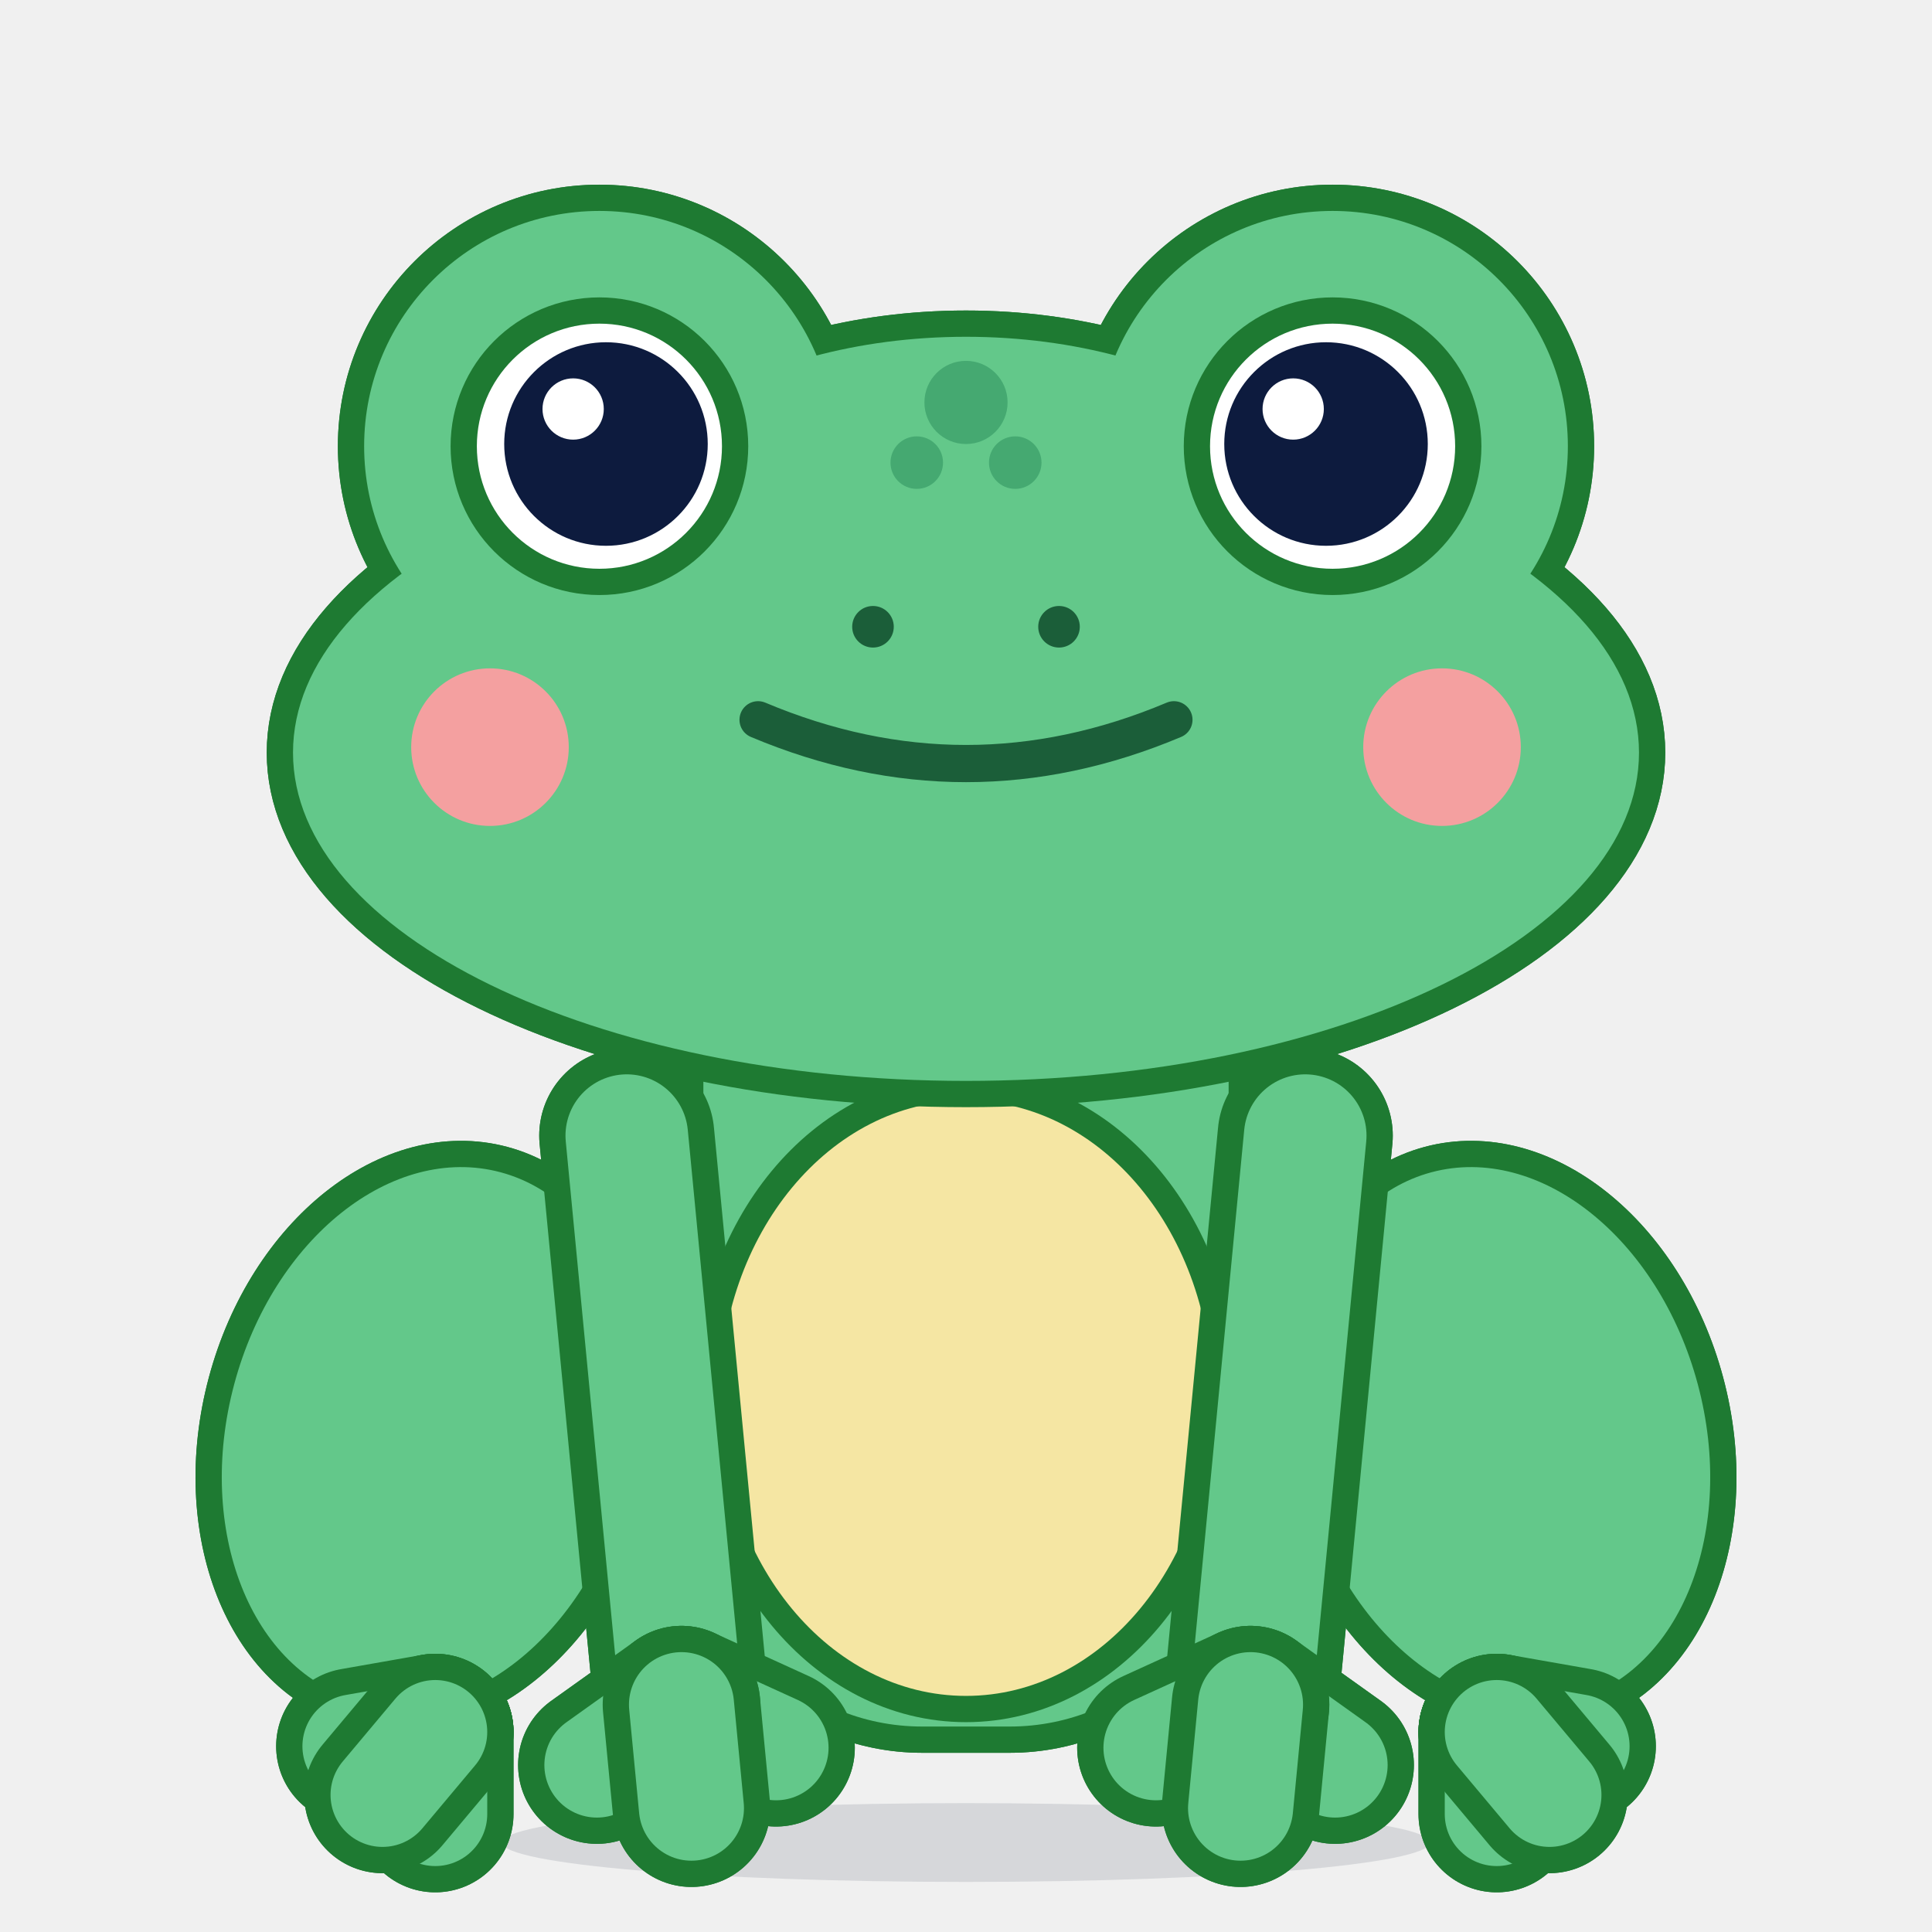
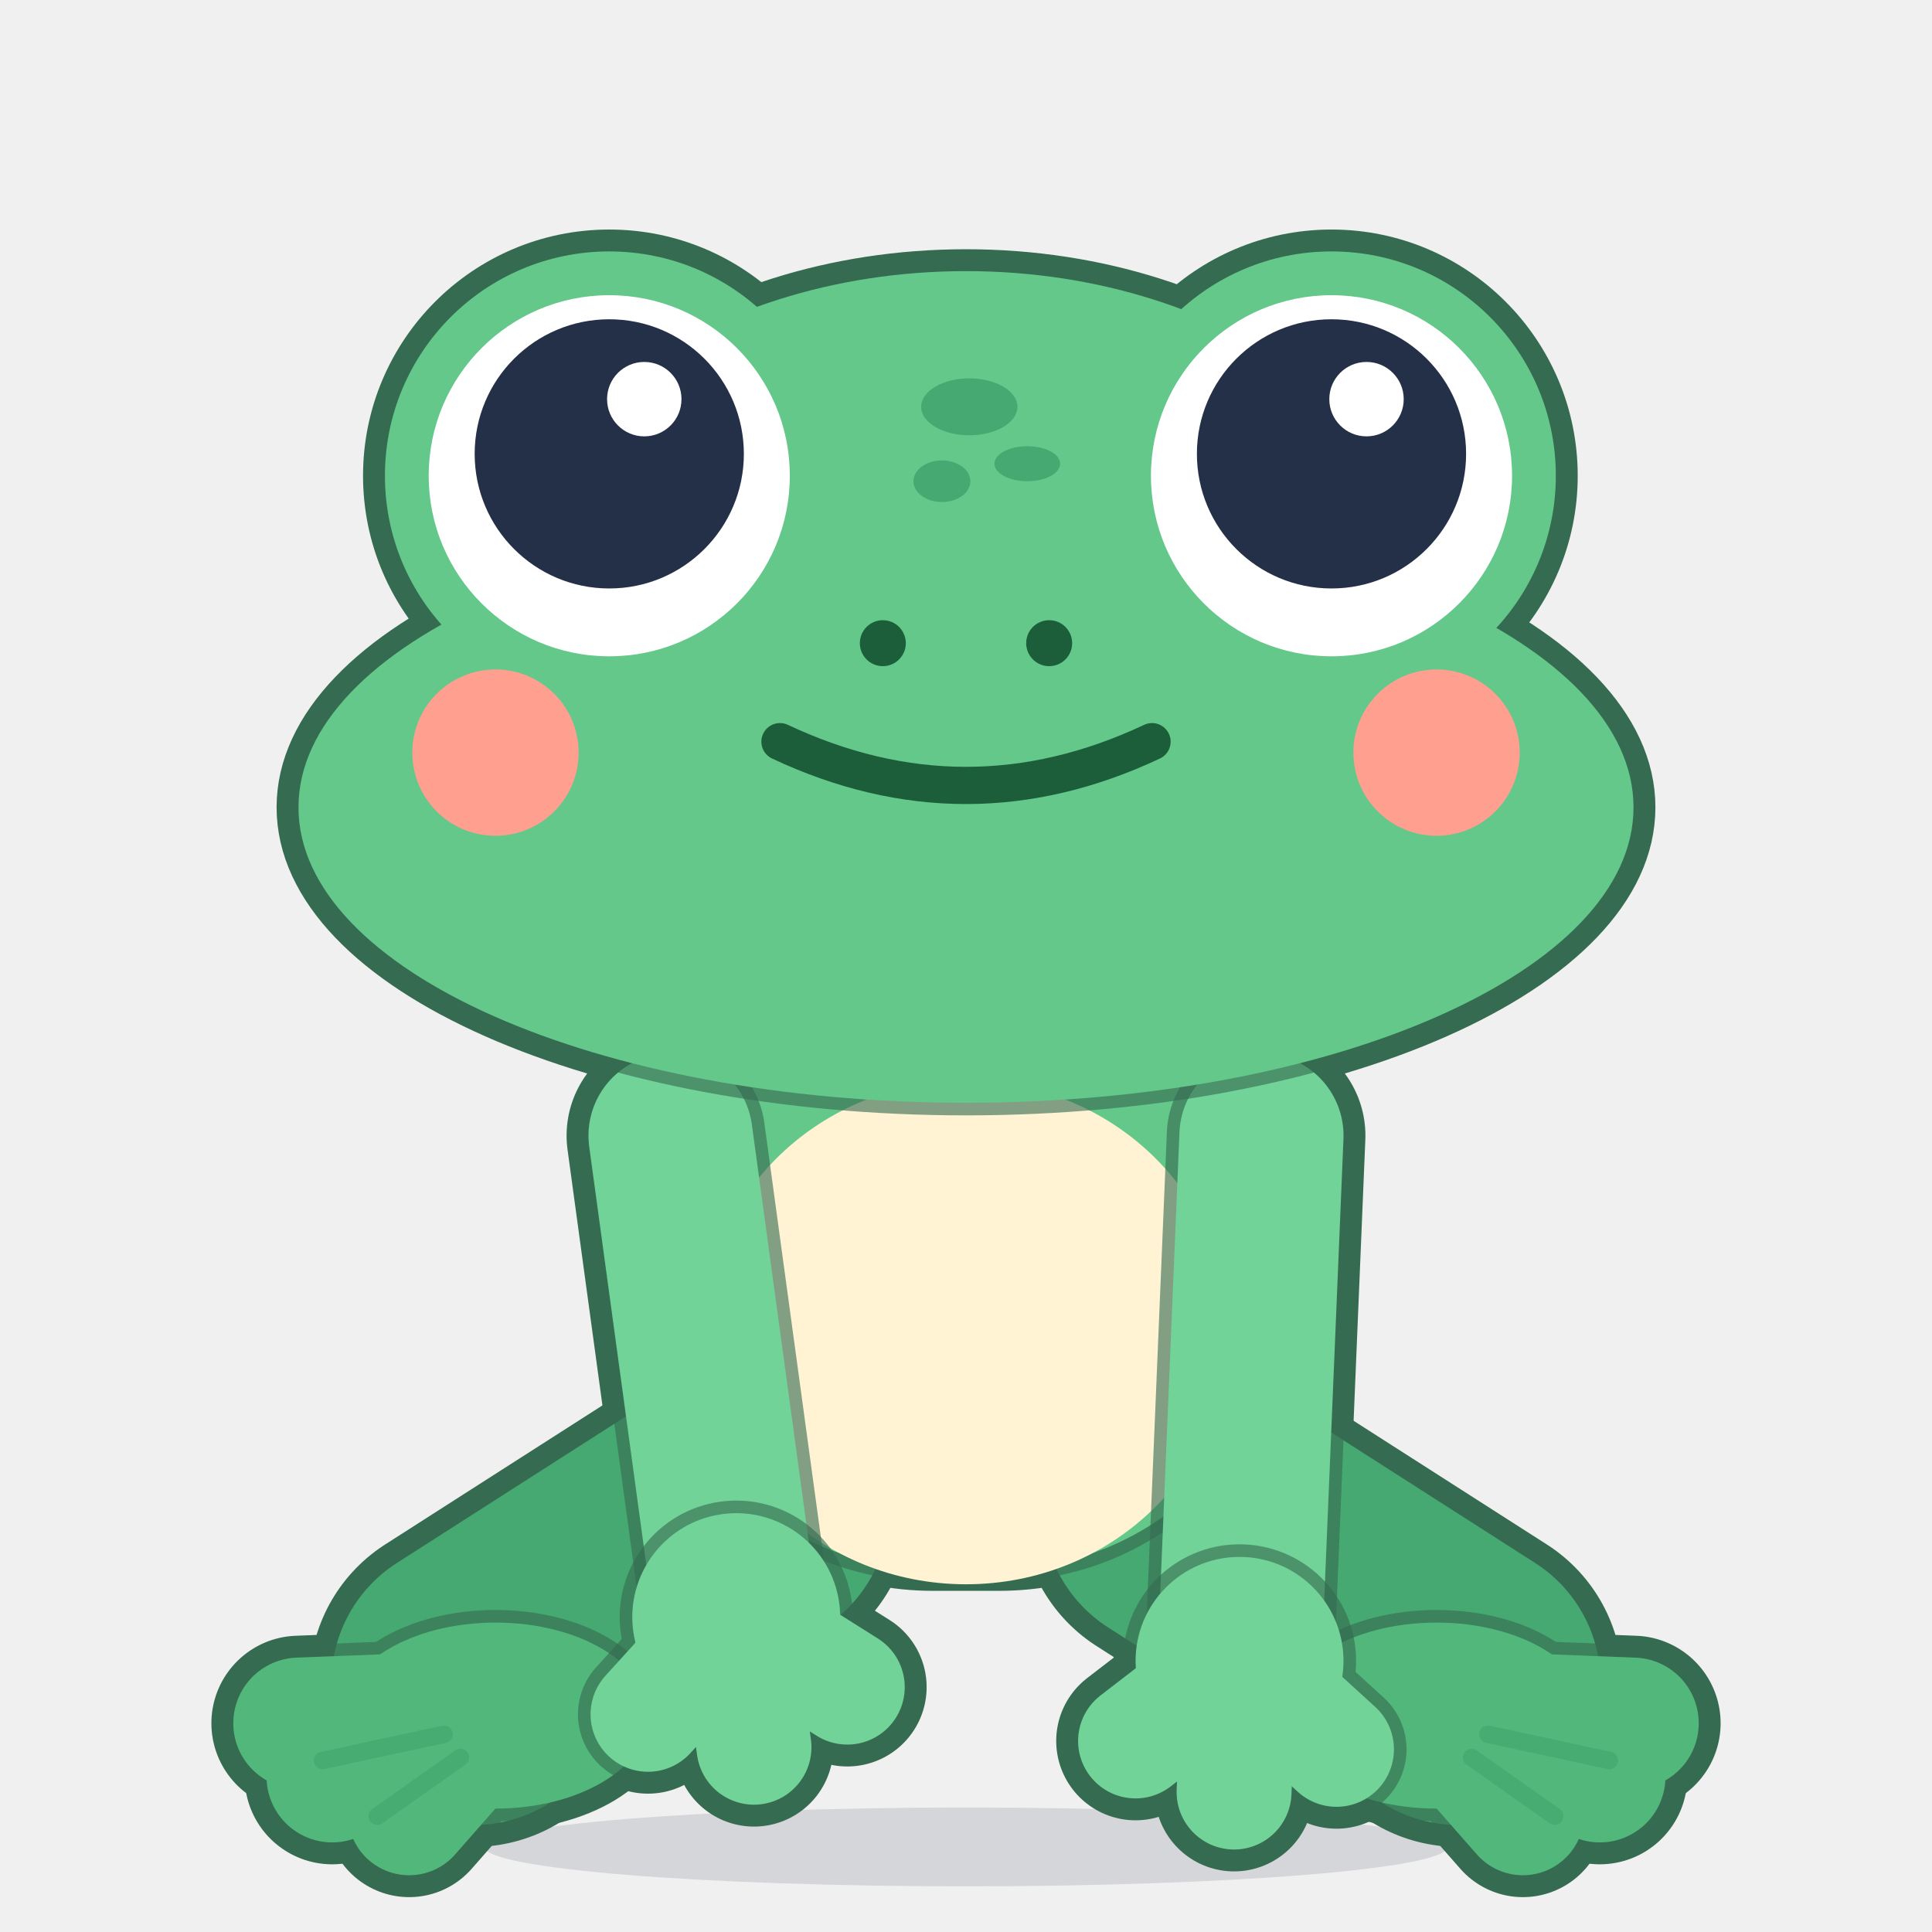
<svg xmlns="http://www.w3.org/2000/svg" viewBox="0 0 512 512" width="512" height="512">
  <g transform="translate(38.5 22.55) scale(2.9)">
    <g id="hop-root">
      <g id="shadow">
-         <ellipse cx="75" cy="160.60" rx="42.4" ry="3.6" fill="#243047" opacity="0.132" />
+         <ellipse cx="75" cy="161.00" rx="44" ry="3.6" fill="#243047" opacity="0.140" />
      </g>
-       <g id="hop-figure" transform="translate(0 6) translate(75 100) rotate(0) translate(-75 -100)">
-         <g id="hop-silhouette" fill="#1E7A32" stroke="#1E7A32" stroke-linejoin="round" stroke-linecap="round">
-           <path d="M 43.87 122.29 C 40.3 135.62 29.4 144.29 19.53 141.65 C 9.66 139 4.56 126.05 8.13 112.71 C 11.7 99.38 22.6 90.71 32.47 93.35 C 42.34 96 47.44 108.95 43.87 122.29 Z" stroke-width="4.8" />
-           <path d="M 26.5 144.5 L 26.5 152" fill="none" stroke-width="14.3" />
-           <path d="M 26.5 144.5 L 19.11 145.8" fill="none" stroke-width="14.3" />
-           <path d="M 26.5 144.5 L 21.68 150.25" fill="none" stroke-width="14.3" />
-           <path d="M 141.87 112.71 C 145.44 126.05 140.34 139 130.47 141.65 C 120.6 144.29 109.7 135.62 106.13 122.29 C 102.56 108.95 107.66 96 117.53 93.35 C 127.4 90.71 138.3 99.38 141.87 112.71 Z" stroke-width="4.8" />
-           <path d="M 123.5 144.5 L 123.5 152" fill="none" stroke-width="14.3" />
-           <path d="M 123.5 144.5 L 130.89 145.8" fill="none" stroke-width="14.3" />
-           <path d="M 123.5 144.5 L 128.32 150.25" fill="none" stroke-width="14.3" />
-           <path d="M 51 70 H 99 V 124 A 20 20 0 0 1 79 144 H 71 A 20 20 0 0 1 51 124 Z" stroke-width="4.8" />
-           <path d="M 44 90 L 49 142" fill="none" stroke-width="16" />
-           <path d="M 106 90 L 101 142" fill="none" stroke-width="16" />
-           <path d="M 49 142 L 57.64 145.94" fill="none" stroke-width="14.4" />
-           <path d="M 49 142 L 41.27 147.52" fill="none" stroke-width="14.4" />
-           <path d="M 49 142 L 49.91 151.46" fill="none" stroke-width="14.4" />
-           <path d="M 101 142 L 108.73 147.52" fill="none" stroke-width="14.4" />
-           <path d="M 101 142 L 92.36 145.94" fill="none" stroke-width="14.4" />
-           <path d="M 101 142 L 100.09 151.46" fill="none" stroke-width="14.4" />
+       <g id="hop-figure" transform="translate(0 10) translate(75 100) rotate(0) translate(-75 -100)">
+         <g id="hop-silhouette" fill="#356B50" stroke="#356B50" stroke-linejoin="round" stroke-linecap="round">
+           <g transform="translate(55 120) rotate(147.38)">
+             <path d="M 0 0 L 29.68 0" fill="none" stroke-width="30" />
+             <g transform="translate(29.68 0) rotate(-147.38) translate(2 3)">
+               <path d="M 14 0 C 14 4.69 7.73 8.5 0 8.5 C -7.73 8.5 -14 4.69 -14 0 C -14 -4.69 -7.73 -8.5 0 -8.5 C 7.73 -8.5 14 -4.69 14 0 Z" stroke-width="4" />
+               <path d="M 0 0 L -17.96 0.7" fill="none" stroke-width="16" />
+               <path d="M 0 0 L -14.92 5.59" fill="none" stroke-width="16" />
+               <path d="M 0 0 L -7.89 8.99" fill="none" stroke-width="15.2" />
+             </g>
+           </g>
+           <g transform="translate(95 120) rotate(32.62)">
+             <path d="M 0 0 L 29.68 0" fill="none" stroke-width="30" />
+             <g transform="translate(29.68 0) rotate(-32.62) translate(-2 3)">
+               <path d="M 14 0 C 14 4.69 7.73 8.5 0 8.5 C -7.73 8.5 -14 4.69 -14 0 C -14 -4.69 -7.73 -8.5 0 -8.5 C 7.73 -8.5 14 -4.69 14 0 Z" stroke-width="4" />
+               <path d="M 0 0 L 17.96 0.7" fill="none" stroke-width="16" />
+               <path d="M 0 0 L 14.92 5.59" fill="none" stroke-width="16" />
+               <path d="M 0 0 L 7.89 8.99" fill="none" stroke-width="15.2" />
+             </g>
+           </g>
+           <path d="M 46 59.4 H 104 V 99.6 A 26 26 0 0 1 78 125.6 H 72 A 26 26 0 0 1 46 99.6 Z" stroke-width="4" />
+           <g transform="translate(48 86) rotate(82.23)">
+             <path d="M 0 0 L 44.41 0" fill="none" stroke-width="19" />
+             <g transform="translate(44.41 0)">
+               <path d="M 9.5 0 C 9.5 5.25 5.25 9.5 0 9.5 C -5.25 9.5 -9.5 5.25 -9.5 0 C -9.5 -5.25 -5.25 -9.5 0 -9.5 C 5.25 -9.5 9.5 -5.25 9.5 0 Z" stroke-width="4" />
+               <path d="M 0 0 L 7.71 -9.19" fill="none" stroke-width="14.5" />
+               <path d="M 0 0 L 12 0" fill="none" stroke-width="14.5" />
+               <path d="M 0 0 L 7.71 9.19" fill="none" stroke-width="14.5" />
+             </g>
+           </g>
+           <g transform="translate(102 86) rotate(92.39)">
+             <path d="M 0 0 L 48.04 0" fill="none" stroke-width="19" />
+             <g transform="translate(48.04 0)">
+               <path d="M 9.5 0 C 9.5 5.25 5.25 9.5 0 9.5 C -5.25 9.5 -9.5 5.25 -9.5 0 C -9.5 -5.25 -5.25 -9.5 0 -9.5 C 5.25 -9.5 9.5 -5.25 9.5 0 Z" stroke-width="4" />
+               <path d="M 0 0 L 7.71 -9.19" fill="none" stroke-width="14.5" />
+               <path d="M 0 0 L 12 0" fill="none" stroke-width="14.5" />
+               <path d="M 0 0 L 7.71 9.19" fill="none" stroke-width="14.5" />
+             </g>
+           </g>
          <g transform="rotate(0 75 50)">
-             <path d="M 111 40 C 111 52.7 94.88 63 75 63 C 55.12 63 39 52.7 39 40 C 39 27.3 55.12 17 75 17 C 94.88 17 111 27.3 111 40 Z M 136.5 55 C 136.5 71.57 108.97 85 75 85 C 41.03 85 13.5 71.57 13.5 55 C 13.5 38.43 41.03 25 75 25 C 108.97 25 136.5 38.43 136.5 55 Z M 63 27 C 63 38.87 53.37 48.5 41.5 48.5 C 29.63 48.5 20 38.87 20 27 C 20 15.13 29.63 5.5 41.5 5.5 C 53.37 5.5 63 15.13 63 27 Z M 130 27 C 130 38.87 120.37 48.5 108.5 48.5 C 96.63 48.5 87 38.87 87 27 C 87 15.13 96.63 5.5 108.5 5.5 C 120.37 5.5 130 15.13 130 27 Z" stroke-width="4.8" />
+             <path d="M 119 40 C 119 58.23 99.3 73 75 73 C 50.7 73 31 58.23 31 40 C 31 21.77 50.7 7 75 7 C 99.3 7 119 21.77 119 40 Z M 136 56 C 136 70.91 108.69 83 75 83 C 41.31 83 14 70.91 14 56 C 14 41.09 41.31 29 75 29 C 108.69 29 136 41.09 136 56 Z M 62.9 25.7 C 62.9 37.02 53.72 46.2 42.4 46.2 C 31.08 46.2 21.9 37.02 21.9 25.7 C 21.9 14.38 31.08 5.2 42.4 5.2 C 53.72 5.2 62.9 14.38 62.9 25.7 Z M 128.9 25.7 C 128.9 37.02 119.72 46.2 108.4 46.2 C 97.08 46.2 87.9 37.02 87.9 25.7 C 87.9 14.38 97.08 5.2 108.4 5.2 C 119.72 5.2 128.9 14.38 128.9 25.7 Z" stroke-width="4" />
          </g>
        </g>
-         <g id="left-leg">
-           <g fill="#1E7A32" stroke="#1E7A32" stroke-linejoin="round" stroke-linecap="round">
-             <path d="M 43.87 122.29 C 40.3 135.62 29.4 144.29 19.53 141.65 C 9.66 139 4.56 126.05 8.13 112.71 C 11.7 99.38 22.6 90.71 32.47 93.35 C 42.34 96 47.44 108.95 43.87 122.29 Z" stroke-width="4.8" />
+         <g id="left-leg" transform="translate(55 120) rotate(147.38)">
+           <g fill="#356B50" stroke="#356B50" stroke-linejoin="round" stroke-linecap="round" opacity="0.62">
+             <path d="M 0 0 L 29.68 0" fill="none" stroke-width="28.3" />
          </g>
-           <path d="M 43.87 122.29 C 40.3 135.62 29.4 144.29 19.53 141.65 C 9.66 139 4.56 126.05 8.13 112.71 C 11.7 99.38 22.6 90.71 32.47 93.35 C 42.34 96 47.44 108.95 43.87 122.29 Z" fill="#63C88A" />
-           <g id="left-foot">
-             <g fill="#1E7A32" stroke="#1E7A32" stroke-linejoin="round" stroke-linecap="round">
-               <path d="M 26.5 144.5 L 26.5 152" fill="none" stroke-width="14.3" />
+           <line x1="0" y1="0" x2="29.68" y2="0" stroke="#45A971" stroke-width="26" stroke-linecap="round" />
+           <g id="left-foot" transform="translate(29.68 0) rotate(-147.38) translate(2 3)">
+             <g fill="#356B50" stroke="#356B50" stroke-linejoin="round" stroke-linecap="round" opacity="0.62">
+               <path d="M 14 0 C 14 4.69 7.73 8.5 0 8.5 C -7.73 8.5 -14 4.69 -14 0 C -14 -4.69 -7.73 -8.5 0 -8.5 C 7.73 -8.5 14 -4.69 14 0 Z" stroke-width="2.3" />
+               <path d="M 0 0 L -17.96 0.7" fill="none" stroke-width="14.3" />
+               <path d="M 0 0 L -14.92 5.59" fill="none" stroke-width="14.3" />
+               <path d="M 0 0 L -7.89 8.99" fill="none" stroke-width="13.5" />
            </g>
-             <line x1="26.5" y1="144.5" x2="26.5" y2="152" stroke="#63C88A" stroke-width="9.5" stroke-linecap="round" />
-             <g fill="#1E7A32" stroke="#1E7A32" stroke-linejoin="round" stroke-linecap="round">
-               <path d="M 26.5 144.5 L 19.11 145.8" fill="none" stroke-width="14.3" />
-             </g>
-             <line x1="26.5" y1="144.5" x2="19.11" y2="145.8" stroke="#63C88A" stroke-width="9.5" stroke-linecap="round" />
-             <g fill="#1E7A32" stroke="#1E7A32" stroke-linejoin="round" stroke-linecap="round">
-               <path d="M 26.5 144.5 L 21.68 150.25" fill="none" stroke-width="14.3" />
-             </g>
-             <line x1="26.5" y1="144.5" x2="21.68" y2="150.25" stroke="#63C88A" stroke-width="9.5" stroke-linecap="round" />
+             <ellipse cx="0" cy="0" rx="14" ry="8.5" fill="#52B77A" />
+             <line x1="0" y1="0" x2="-17.96" y2="0.7" stroke="#52B77A" stroke-width="12" stroke-linecap="round" />
+             <line x1="0" y1="0" x2="-14.92" y2="5.59" stroke="#52B77A" stroke-width="12" stroke-linecap="round" />
+             <line x1="0" y1="0" x2="-7.89" y2="8.99" stroke="#52B77A" stroke-width="11.2" stroke-linecap="round" />
+             <line x1="-4.7" y1="1.71" x2="-15.79" y2="4.1" stroke="#45A971" stroke-width="1.6" stroke-linecap="round" opacity="0.8" />
+             <line x1="-3.21" y1="3.83" x2="-10.8" y2="9.19" stroke="#45A971" stroke-width="1.6" stroke-linecap="round" opacity="0.8" />
          </g>
        </g>
-         <g id="right-leg">
-           <g fill="#1E7A32" stroke="#1E7A32" stroke-linejoin="round" stroke-linecap="round">
-             <path d="M 141.87 112.71 C 145.44 126.05 140.34 139 130.47 141.65 C 120.6 144.29 109.7 135.62 106.13 122.29 C 102.56 108.95 107.66 96 117.53 93.35 C 127.4 90.71 138.3 99.38 141.87 112.71 Z" stroke-width="4.8" />
+         <g id="right-leg" transform="translate(95 120) rotate(32.62)">
+           <g fill="#356B50" stroke="#356B50" stroke-linejoin="round" stroke-linecap="round" opacity="0.62">
+             <path d="M 0 0 L 29.68 0" fill="none" stroke-width="28.3" />
          </g>
-           <path d="M 141.87 112.71 C 145.44 126.05 140.34 139 130.47 141.65 C 120.6 144.29 109.7 135.62 106.13 122.29 C 102.56 108.95 107.66 96 117.53 93.35 C 127.4 90.71 138.3 99.38 141.87 112.71 Z" fill="#63C88A" />
-           <g id="right-foot">
-             <g fill="#1E7A32" stroke="#1E7A32" stroke-linejoin="round" stroke-linecap="round">
-               <path d="M 123.5 144.5 L 123.5 152" fill="none" stroke-width="14.3" />
+           <line x1="0" y1="0" x2="29.68" y2="0" stroke="#45A971" stroke-width="26" stroke-linecap="round" />
+           <g id="right-foot" transform="translate(29.68 0) rotate(-32.62) translate(-2 3)">
+             <g fill="#356B50" stroke="#356B50" stroke-linejoin="round" stroke-linecap="round" opacity="0.62">
+               <path d="M 14 0 C 14 4.69 7.73 8.5 0 8.5 C -7.73 8.5 -14 4.69 -14 0 C -14 -4.69 -7.73 -8.5 0 -8.5 C 7.73 -8.5 14 -4.69 14 0 Z" stroke-width="2.3" />
+               <path d="M 0 0 L 17.96 0.7" fill="none" stroke-width="14.3" />
+               <path d="M 0 0 L 14.92 5.59" fill="none" stroke-width="14.3" />
+               <path d="M 0 0 L 7.89 8.99" fill="none" stroke-width="13.5" />
            </g>
-             <line x1="123.5" y1="144.5" x2="123.5" y2="152" stroke="#63C88A" stroke-width="9.5" stroke-linecap="round" />
-             <g fill="#1E7A32" stroke="#1E7A32" stroke-linejoin="round" stroke-linecap="round">
-               <path d="M 123.5 144.5 L 130.89 145.8" fill="none" stroke-width="14.3" />
-             </g>
-             <line x1="123.5" y1="144.5" x2="130.89" y2="145.8" stroke="#63C88A" stroke-width="9.5" stroke-linecap="round" />
-             <g fill="#1E7A32" stroke="#1E7A32" stroke-linejoin="round" stroke-linecap="round">
-               <path d="M 123.5 144.5 L 128.32 150.25" fill="none" stroke-width="14.3" />
-             </g>
-             <line x1="123.5" y1="144.5" x2="128.32" y2="150.25" stroke="#63C88A" stroke-width="9.5" stroke-linecap="round" />
+             <ellipse cx="0" cy="0" rx="14" ry="8.5" fill="#52B77A" />
+             <line x1="0" y1="0" x2="17.96" y2="0.7" stroke="#52B77A" stroke-width="12" stroke-linecap="round" />
+             <line x1="0" y1="0" x2="14.92" y2="5.59" stroke="#52B77A" stroke-width="12" stroke-linecap="round" />
+             <line x1="0" y1="0" x2="7.89" y2="8.99" stroke="#52B77A" stroke-width="11.2" stroke-linecap="round" />
+             <line x1="4.7" y1="1.71" x2="15.79" y2="4.1" stroke="#45A971" stroke-width="1.6" stroke-linecap="round" opacity="0.8" />
+             <line x1="3.21" y1="3.83" x2="10.8" y2="9.19" stroke="#45A971" stroke-width="1.6" stroke-linecap="round" opacity="0.8" />
          </g>
        </g>
        <g id="body">
-           <g fill="#1E7A32" stroke="#1E7A32" stroke-linejoin="round" stroke-linecap="round">
-             <path d="M 51 70 H 99 V 124 A 20 20 0 0 1 79 144 H 71 A 20 20 0 0 1 51 124 Z" stroke-width="4.8" />
+           <g fill="#356B50" stroke="#356B50" stroke-linejoin="round" stroke-linecap="round" opacity="0.62">
+             <path d="M 46 59.4 H 104 V 99.6 A 26 26 0 0 1 78 125.6 H 72 A 26 26 0 0 1 46 99.6 Z" stroke-width="2.3" />
          </g>
-           <path d="M 51 70 H 99 V 124 A 20 20 0 0 1 79 144 H 71 A 20 20 0 0 1 51 124 Z" fill="#63C88A" />
+           <path d="M 46 59.4 H 104 V 99.6 A 26 26 0 0 1 78 125.6 H 72 A 26 26 0 0 1 46 99.6 Z" fill="#63C88A" />
        </g>
        <g id="belly">
-           <g fill="#1E7A32" stroke="#1E7A32" stroke-linejoin="round" stroke-linecap="round">
-             <path d="M 97.5 114 C 97.5 129.02 87.43 141.2 75 141.2 C 62.57 141.2 52.5 129.02 52.5 114 C 52.5 98.98 62.57 86.8 75 86.8 C 87.43 86.8 97.5 98.98 97.5 114 Z" stroke-width="4.8" />
+           <ellipse cx="75" cy="104" rx="24" ry="23" fill="#FFF3D4" />
+         </g>
+         <g id="left-arm" transform="translate(48 86) rotate(82.23)">
+           <g fill="#356B50" stroke="#356B50" stroke-linejoin="round" stroke-linecap="round" opacity="0.62">
+             <path d="M 0 0 L 44.41 0" fill="none" stroke-width="17.3" />
          </g>
-           <ellipse cx="75" cy="114" rx="22.5" ry="27.2" fill="#F5E6A3" />
+           <line x1="0" y1="0" x2="44.41" y2="0" stroke="#71D397" stroke-width="15" stroke-linecap="round" />
+           <g id="left-hand" transform="translate(44.41 0)">
+             <g fill="#356B50" stroke="#356B50" stroke-linejoin="round" stroke-linecap="round" opacity="0.62">
+               <path d="M 9.5 0 C 9.5 5.25 5.25 9.5 0 9.5 C -5.25 9.5 -9.5 5.25 -9.5 0 C -9.5 -5.25 -5.25 -9.5 0 -9.5 C 5.25 -9.5 9.5 -5.25 9.5 0 Z" stroke-width="2.3" />
+               <path d="M 0 0 L 7.71 -9.19" fill="none" stroke-width="12.8" />
+               <path d="M 0 0 L 12 0" fill="none" stroke-width="12.8" />
+               <path d="M 0 0 L 7.71 9.19" fill="none" stroke-width="12.8" />
+             </g>
+             <circle cx="0" cy="0" r="9.5" fill="#71D397" />
+             <line x1="0" y1="0" x2="7.71" y2="-9.19" stroke="#71D397" stroke-width="10.5" stroke-linecap="round" />
+             <line x1="0" y1="0" x2="12" y2="0" stroke="#71D397" stroke-width="10.5" stroke-linecap="round" />
+             <line x1="0" y1="0" x2="7.71" y2="9.19" stroke="#71D397" stroke-width="10.5" stroke-linecap="round" />
+           </g>
        </g>
-         <g id="left-arm">
-           <g fill="#1E7A32" stroke="#1E7A32" stroke-linejoin="round" stroke-linecap="round">
-             <path d="M 44 90 L 49 142" fill="none" stroke-width="16" />
+         <g id="right-arm" transform="translate(102 86) rotate(92.39)">
+           <g fill="#356B50" stroke="#356B50" stroke-linejoin="round" stroke-linecap="round" opacity="0.62">
+             <path d="M 0 0 L 48.04 0" fill="none" stroke-width="17.3" />
          </g>
-           <line x1="44" y1="90" x2="49" y2="142" stroke="#63C88A" stroke-width="11.2" stroke-linecap="round" />
-         </g>
-         <g id="right-arm">
-           <g fill="#1E7A32" stroke="#1E7A32" stroke-linejoin="round" stroke-linecap="round">
-             <path d="M 106 90 L 101 142" fill="none" stroke-width="16" />
+           <line x1="0" y1="0" x2="48.04" y2="0" stroke="#71D397" stroke-width="15" stroke-linecap="round" />
+           <g id="right-hand" transform="translate(48.04 0)">
+             <g fill="#356B50" stroke="#356B50" stroke-linejoin="round" stroke-linecap="round" opacity="0.62">
+               <path d="M 9.5 0 C 9.5 5.25 5.25 9.5 0 9.5 C -5.25 9.5 -9.5 5.25 -9.5 0 C -9.5 -5.25 -5.25 -9.5 0 -9.5 C 5.25 -9.5 9.5 -5.25 9.5 0 Z" stroke-width="2.3" />
+               <path d="M 0 0 L 7.71 -9.19" fill="none" stroke-width="12.8" />
+               <path d="M 0 0 L 12 0" fill="none" stroke-width="12.8" />
+               <path d="M 0 0 L 7.71 9.19" fill="none" stroke-width="12.8" />
+             </g>
+             <circle cx="0" cy="0" r="9.5" fill="#71D397" />
+             <line x1="0" y1="0" x2="7.71" y2="-9.19" stroke="#71D397" stroke-width="10.5" stroke-linecap="round" />
+             <line x1="0" y1="0" x2="12" y2="0" stroke="#71D397" stroke-width="10.5" stroke-linecap="round" />
+             <line x1="0" y1="0" x2="7.71" y2="9.19" stroke="#71D397" stroke-width="10.5" stroke-linecap="round" />
          </g>
-           <line x1="106" y1="90" x2="101" y2="142" stroke="#63C88A" stroke-width="11.2" stroke-linecap="round" />
-         </g>
-         <g id="left-hand">
-           <g fill="#1E7A32" stroke="#1E7A32" stroke-linejoin="round" stroke-linecap="round">
-             <path d="M 49 142 L 57.64 145.94" fill="none" stroke-width="14.4" />
-           </g>
-           <line x1="49" y1="142" x2="57.64" y2="145.94" stroke="#63C88A" stroke-width="9.6" stroke-linecap="round" />
-           <g fill="#1E7A32" stroke="#1E7A32" stroke-linejoin="round" stroke-linecap="round">
-             <path d="M 49 142 L 41.27 147.52" fill="none" stroke-width="14.4" />
-           </g>
-           <line x1="49" y1="142" x2="41.27" y2="147.52" stroke="#63C88A" stroke-width="9.6" stroke-linecap="round" />
-           <g fill="#1E7A32" stroke="#1E7A32" stroke-linejoin="round" stroke-linecap="round">
-             <path d="M 49 142 L 49.91 151.46" fill="none" stroke-width="14.4" />
-           </g>
-           <line x1="49" y1="142" x2="49.91" y2="151.46" stroke="#63C88A" stroke-width="9.6" stroke-linecap="round" />
-         </g>
-         <g id="right-hand">
-           <g fill="#1E7A32" stroke="#1E7A32" stroke-linejoin="round" stroke-linecap="round">
-             <path d="M 101 142 L 108.73 147.52" fill="none" stroke-width="14.4" />
-           </g>
-           <line x1="101" y1="142" x2="108.73" y2="147.52" stroke="#63C88A" stroke-width="9.6" stroke-linecap="round" />
-           <g fill="#1E7A32" stroke="#1E7A32" stroke-linejoin="round" stroke-linecap="round">
-             <path d="M 101 142 L 92.36 145.94" fill="none" stroke-width="14.4" />
-           </g>
-           <line x1="101" y1="142" x2="92.36" y2="145.94" stroke="#63C88A" stroke-width="9.6" stroke-linecap="round" />
-           <g fill="#1E7A32" stroke="#1E7A32" stroke-linejoin="round" stroke-linecap="round">
-             <path d="M 101 142 L 100.09 151.46" fill="none" stroke-width="14.4" />
-           </g>
-           <line x1="101" y1="142" x2="100.09" y2="151.46" stroke="#63C88A" stroke-width="9.6" stroke-linecap="round" />
        </g>
        <g id="head" transform="rotate(0 75 50)">
-           <g fill="#1E7A32" stroke="#1E7A32" stroke-linejoin="round" stroke-linecap="round">
-             <path d="M 111 40 C 111 52.7 94.88 63 75 63 C 55.12 63 39 52.7 39 40 C 39 27.3 55.12 17 75 17 C 94.88 17 111 27.3 111 40 Z M 136.5 55 C 136.5 71.57 108.97 85 75 85 C 41.03 85 13.5 71.57 13.5 55 C 13.5 38.43 41.03 25 75 25 C 108.97 25 136.5 38.43 136.5 55 Z M 63 27 C 63 38.87 53.37 48.5 41.5 48.5 C 29.63 48.5 20 38.87 20 27 C 20 15.13 29.63 5.5 41.5 5.5 C 53.37 5.5 63 15.13 63 27 Z M 130 27 C 130 38.87 120.37 48.5 108.5 48.5 C 96.63 48.5 87 38.87 87 27 C 87 15.13 96.63 5.5 108.5 5.5 C 120.37 5.5 130 15.13 130 27 Z" stroke-width="4.8" />
+           <g fill="#356B50" stroke="#356B50" stroke-linejoin="round" stroke-linecap="round" opacity="0.62">
+             <path d="M 119 40 C 119 58.23 99.3 73 75 73 C 50.7 73 31 58.23 31 40 C 31 21.77 50.7 7 75 7 C 99.3 7 119 21.77 119 40 Z M 136 56 C 136 70.91 108.69 83 75 83 C 41.31 83 14 70.91 14 56 C 14 41.09 41.31 29 75 29 C 108.69 29 136 41.09 136 56 Z M 62.9 25.7 C 62.9 37.02 53.72 46.2 42.4 46.2 C 31.08 46.2 21.9 37.02 21.9 25.7 C 21.9 14.38 31.08 5.2 42.4 5.2 C 53.72 5.2 62.9 14.38 62.9 25.7 Z M 128.9 25.7 C 128.9 37.02 119.72 46.2 108.4 46.2 C 97.08 46.2 87.9 37.02 87.9 25.7 C 87.9 14.38 97.08 5.2 108.4 5.2 C 119.72 5.2 128.9 14.38 128.9 25.7 Z" stroke-width="2.3" />
          </g>
-           <ellipse cx="75" cy="40" rx="36" ry="23" fill="#63C88A" />
-           <ellipse cx="75" cy="55" rx="61.5" ry="30" fill="#63C88A" />
-           <circle cx="41.5" cy="27" r="21.5" fill="#63C88A" />
-           <circle cx="108.5" cy="27" r="21.5" fill="#63C88A" />
+           <ellipse cx="75" cy="40" rx="44" ry="33" fill="#63C88A" />
+           <ellipse cx="75" cy="56" rx="61" ry="27" fill="#63C88A" />
+           <circle cx="42.4" cy="25.7" r="20.5" fill="#63C88A" />
+           <circle cx="108.4" cy="25.7" r="20.5" fill="#63C88A" />
          <g id="accent-details">
-             <circle cx="75" cy="23" r="3.8" fill="#45A971" />
-             <circle cx="70.5" cy="28.5" r="2.4" fill="#45A971" />
-             <circle cx="79.5" cy="28.5" r="2.4" fill="#45A971" />
+             <ellipse cx="75.3" cy="19.4" rx="4.4" ry="2.6" fill="#45A971" />
+             <ellipse cx="72.8" cy="26.2" rx="2.6" ry="1.9" fill="#45A971" />
+             <ellipse cx="80.6" cy="24.6" rx="3.0" ry="1.6" fill="#45A971" />
          </g>
          <g id="eyes-group">
            <g id="left-eye">
              <g>
                <clipPath id="eyeClip42">
-                   <circle cx="41.5" cy="27" r="11.2" />
+                   <circle cx="42.4" cy="25.7" r="16.5" />
                </clipPath>
-                 <circle cx="41.5" cy="27" r="11.2" fill="#1E7A32" stroke="#1E7A32" stroke-width="4.8" />
-                 <circle cx="41.5" cy="27" r="11.2" fill="#FFFFFF" />
+                 <circle cx="42.4" cy="25.7" r="16.5" fill="#FFFFFF" />
                <g clip-path="url(#eyeClip42)">
-                   <circle id="left-pupil" cx="42.1" cy="26.8" r="9.3" fill="#0D1B3E" />
-                   <circle cx="39.1" cy="23.6" r="2.8" fill="#FFFFFF" />
+                   <circle id="left-pupil" cx="42.4" cy="23.7" r="12.3" fill="#243047" />
+                   <circle cx="45.6" cy="18.7" r="3.4" fill="#FFFFFF" />
                </g>
              </g>
            </g>
            <g id="right-eye">
              <g>
-                 <clipPath id="eyeClip109">
-                   <circle cx="108.5" cy="27" r="11.2" />
+                 <clipPath id="eyeClip108">
+                   <circle cx="108.4" cy="25.7" r="16.5" />
                </clipPath>
-                 <circle cx="108.5" cy="27" r="11.2" fill="#1E7A32" stroke="#1E7A32" stroke-width="4.8" />
-                 <circle cx="108.5" cy="27" r="11.2" fill="#FFFFFF" />
-                 <g clip-path="url(#eyeClip109)">
-                   <circle id="right-pupil" cx="107.9" cy="26.8" r="9.3" fill="#0D1B3E" />
-                   <circle cx="104.9" cy="23.6" r="2.8" fill="#FFFFFF" />
+                 <circle cx="108.4" cy="25.7" r="16.5" fill="#FFFFFF" />
+                 <g clip-path="url(#eyeClip108)">
+                   <circle id="right-pupil" cx="108.4" cy="23.7" r="12.3" fill="#243047" />
+                   <circle cx="111.6" cy="18.7" r="3.4" fill="#FFFFFF" />
                </g>
              </g>
            </g>
          </g>
          <g id="cheeks">
-             <circle cx="31.5" cy="54.5" r="7.2" fill="#F4A0A0" />
-             <circle cx="118.5" cy="54.5" r="7.2" fill="#F4A0A0" />
+             <circle cx="32" cy="51" r="7.6" fill="#FF9F8F" />
+             <circle cx="118" cy="51" r="7.6" fill="#FF9F8F" />
          </g>
-           <circle cx="66.5" cy="43.5" r="1.9" fill="#1B5E39" />
-           <circle cx="83.5" cy="43.5" r="1.9" fill="#1B5E39" />
+           <circle cx="67.4" cy="41" r="2.1" fill="#1B5E39" />
+           <circle cx="82.6" cy="41" r="2.1" fill="#1B5E39" />
          <g id="mouth">
-             <path d="M 56 52 Q 75 60 94 52" fill="none" stroke="#1B5E39" stroke-width="3.4" stroke-linecap="round" />
+             <path d="M 58 50 Q 75 58 92 50" fill="none" stroke="#1B5E39" stroke-width="3.4" stroke-linecap="round" />
          </g>
        </g>
      </g>
    </g>
  </g>
</svg>
